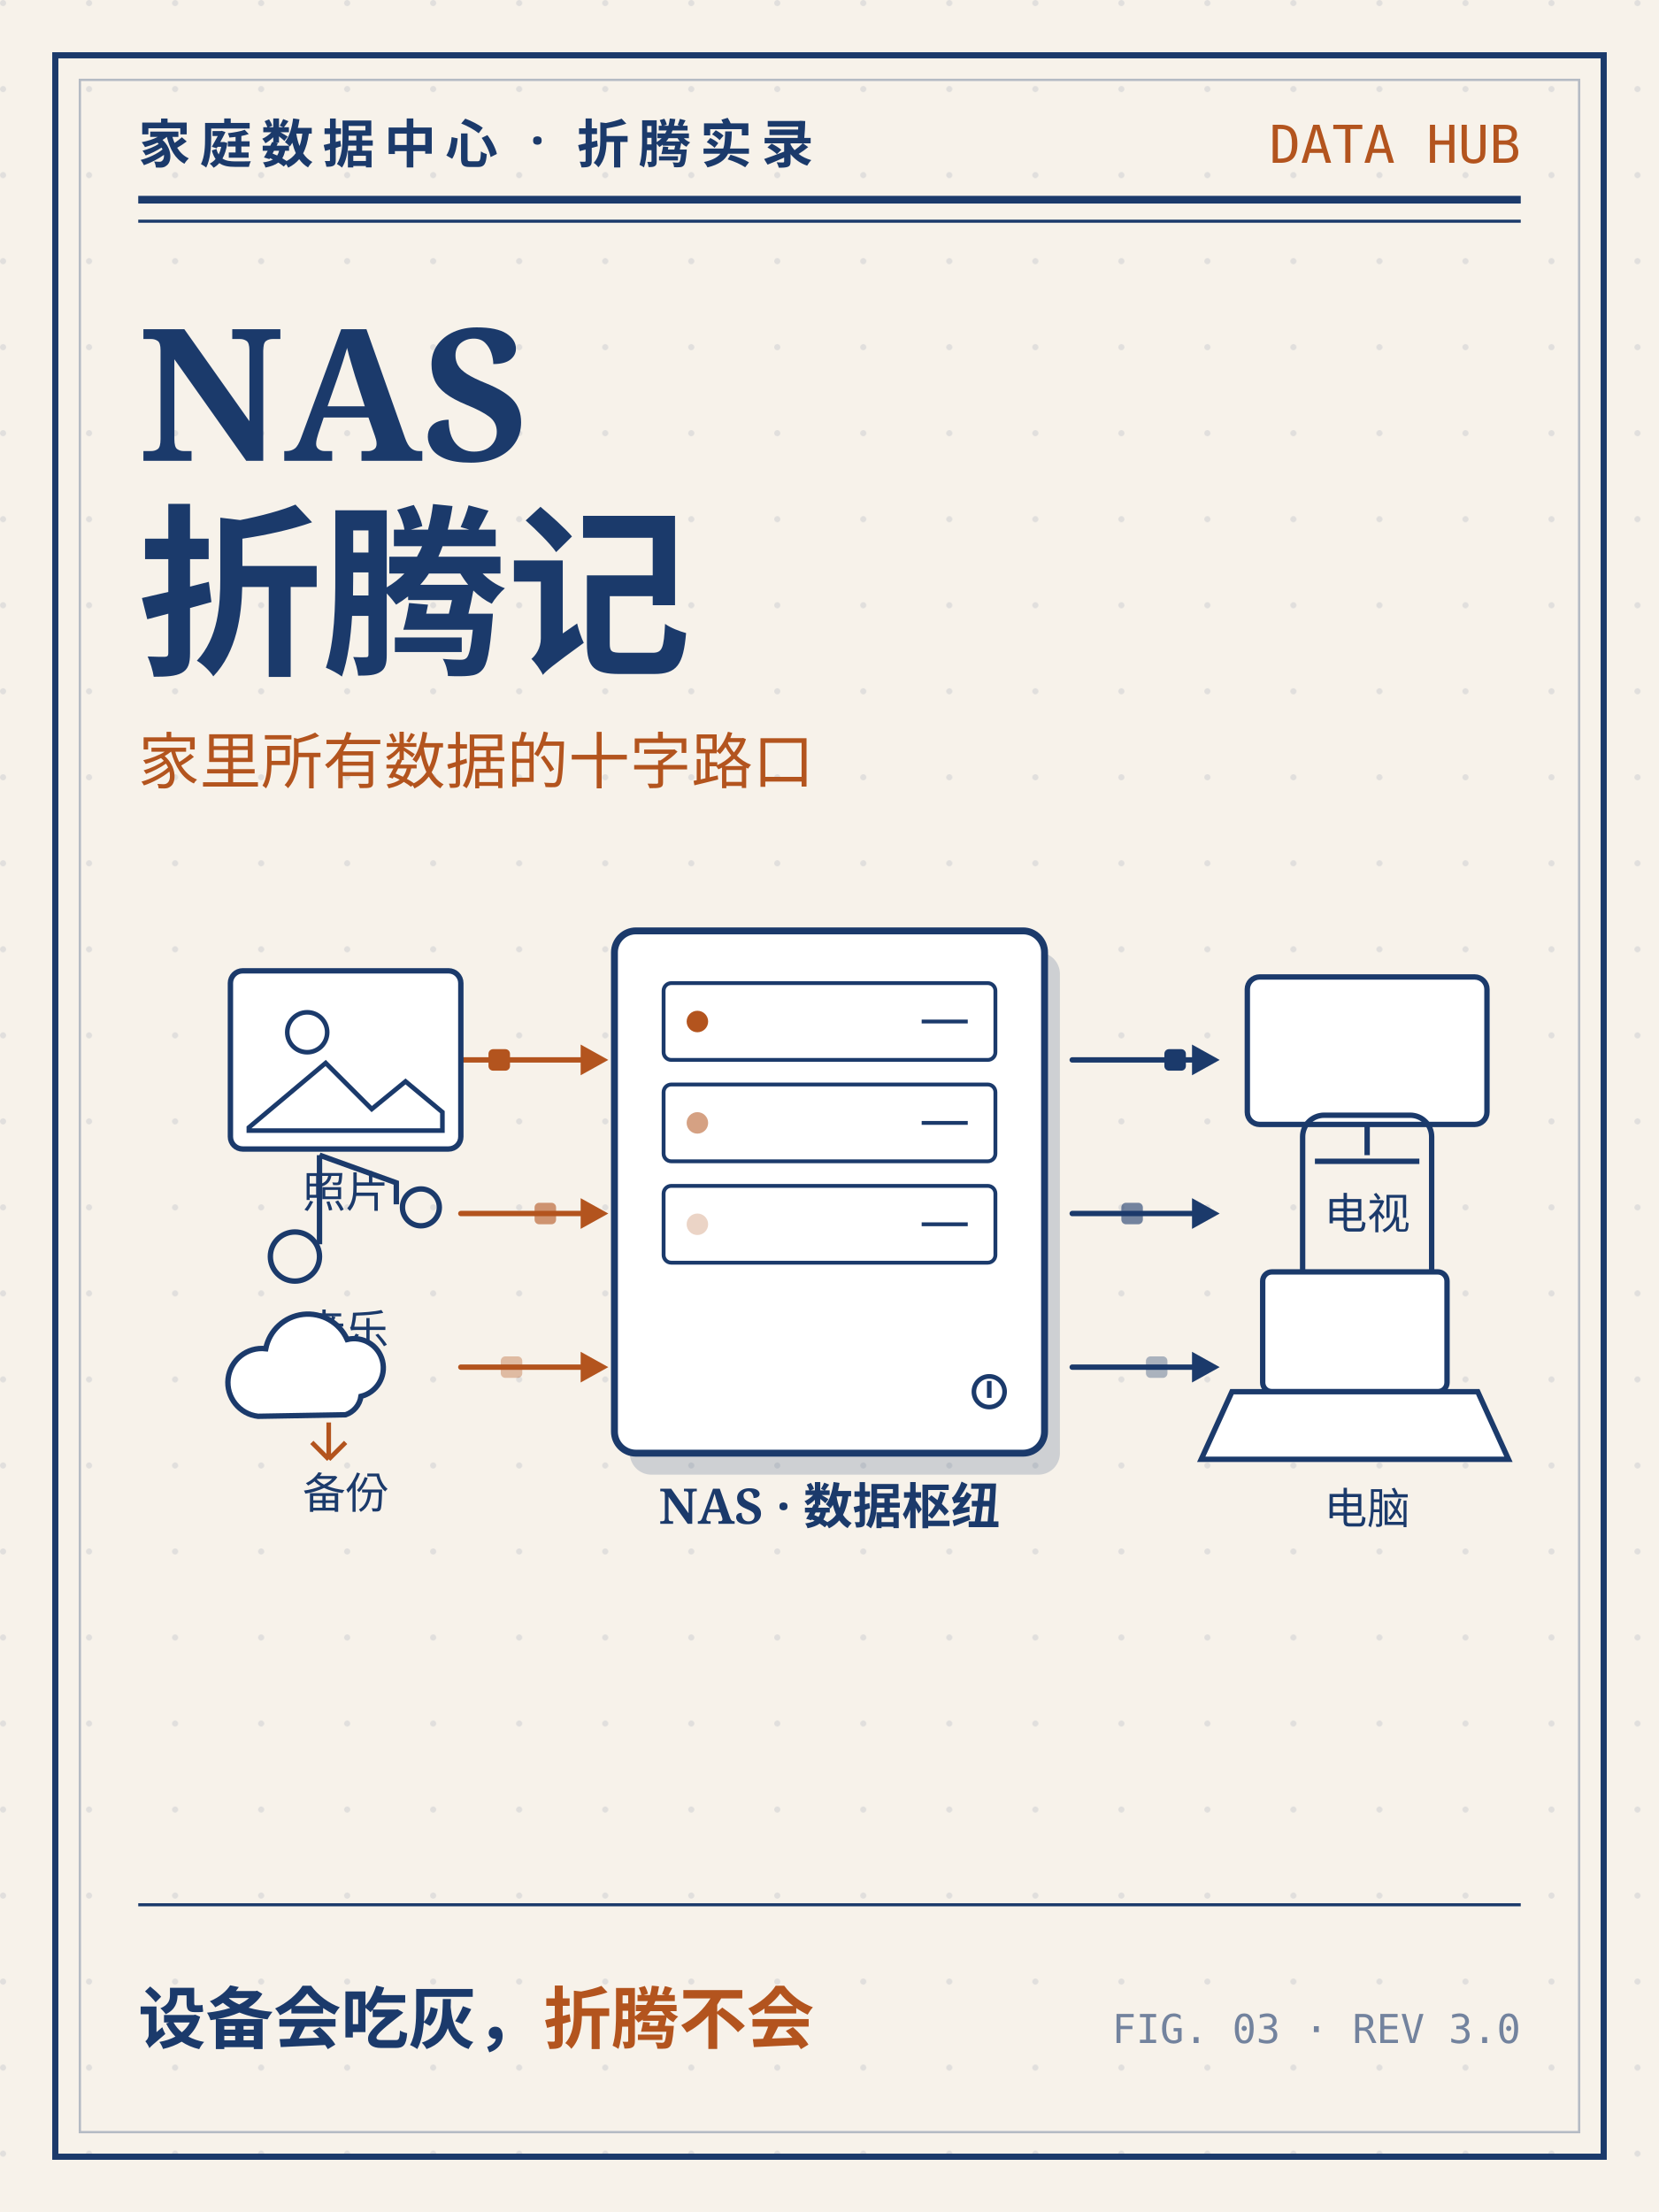
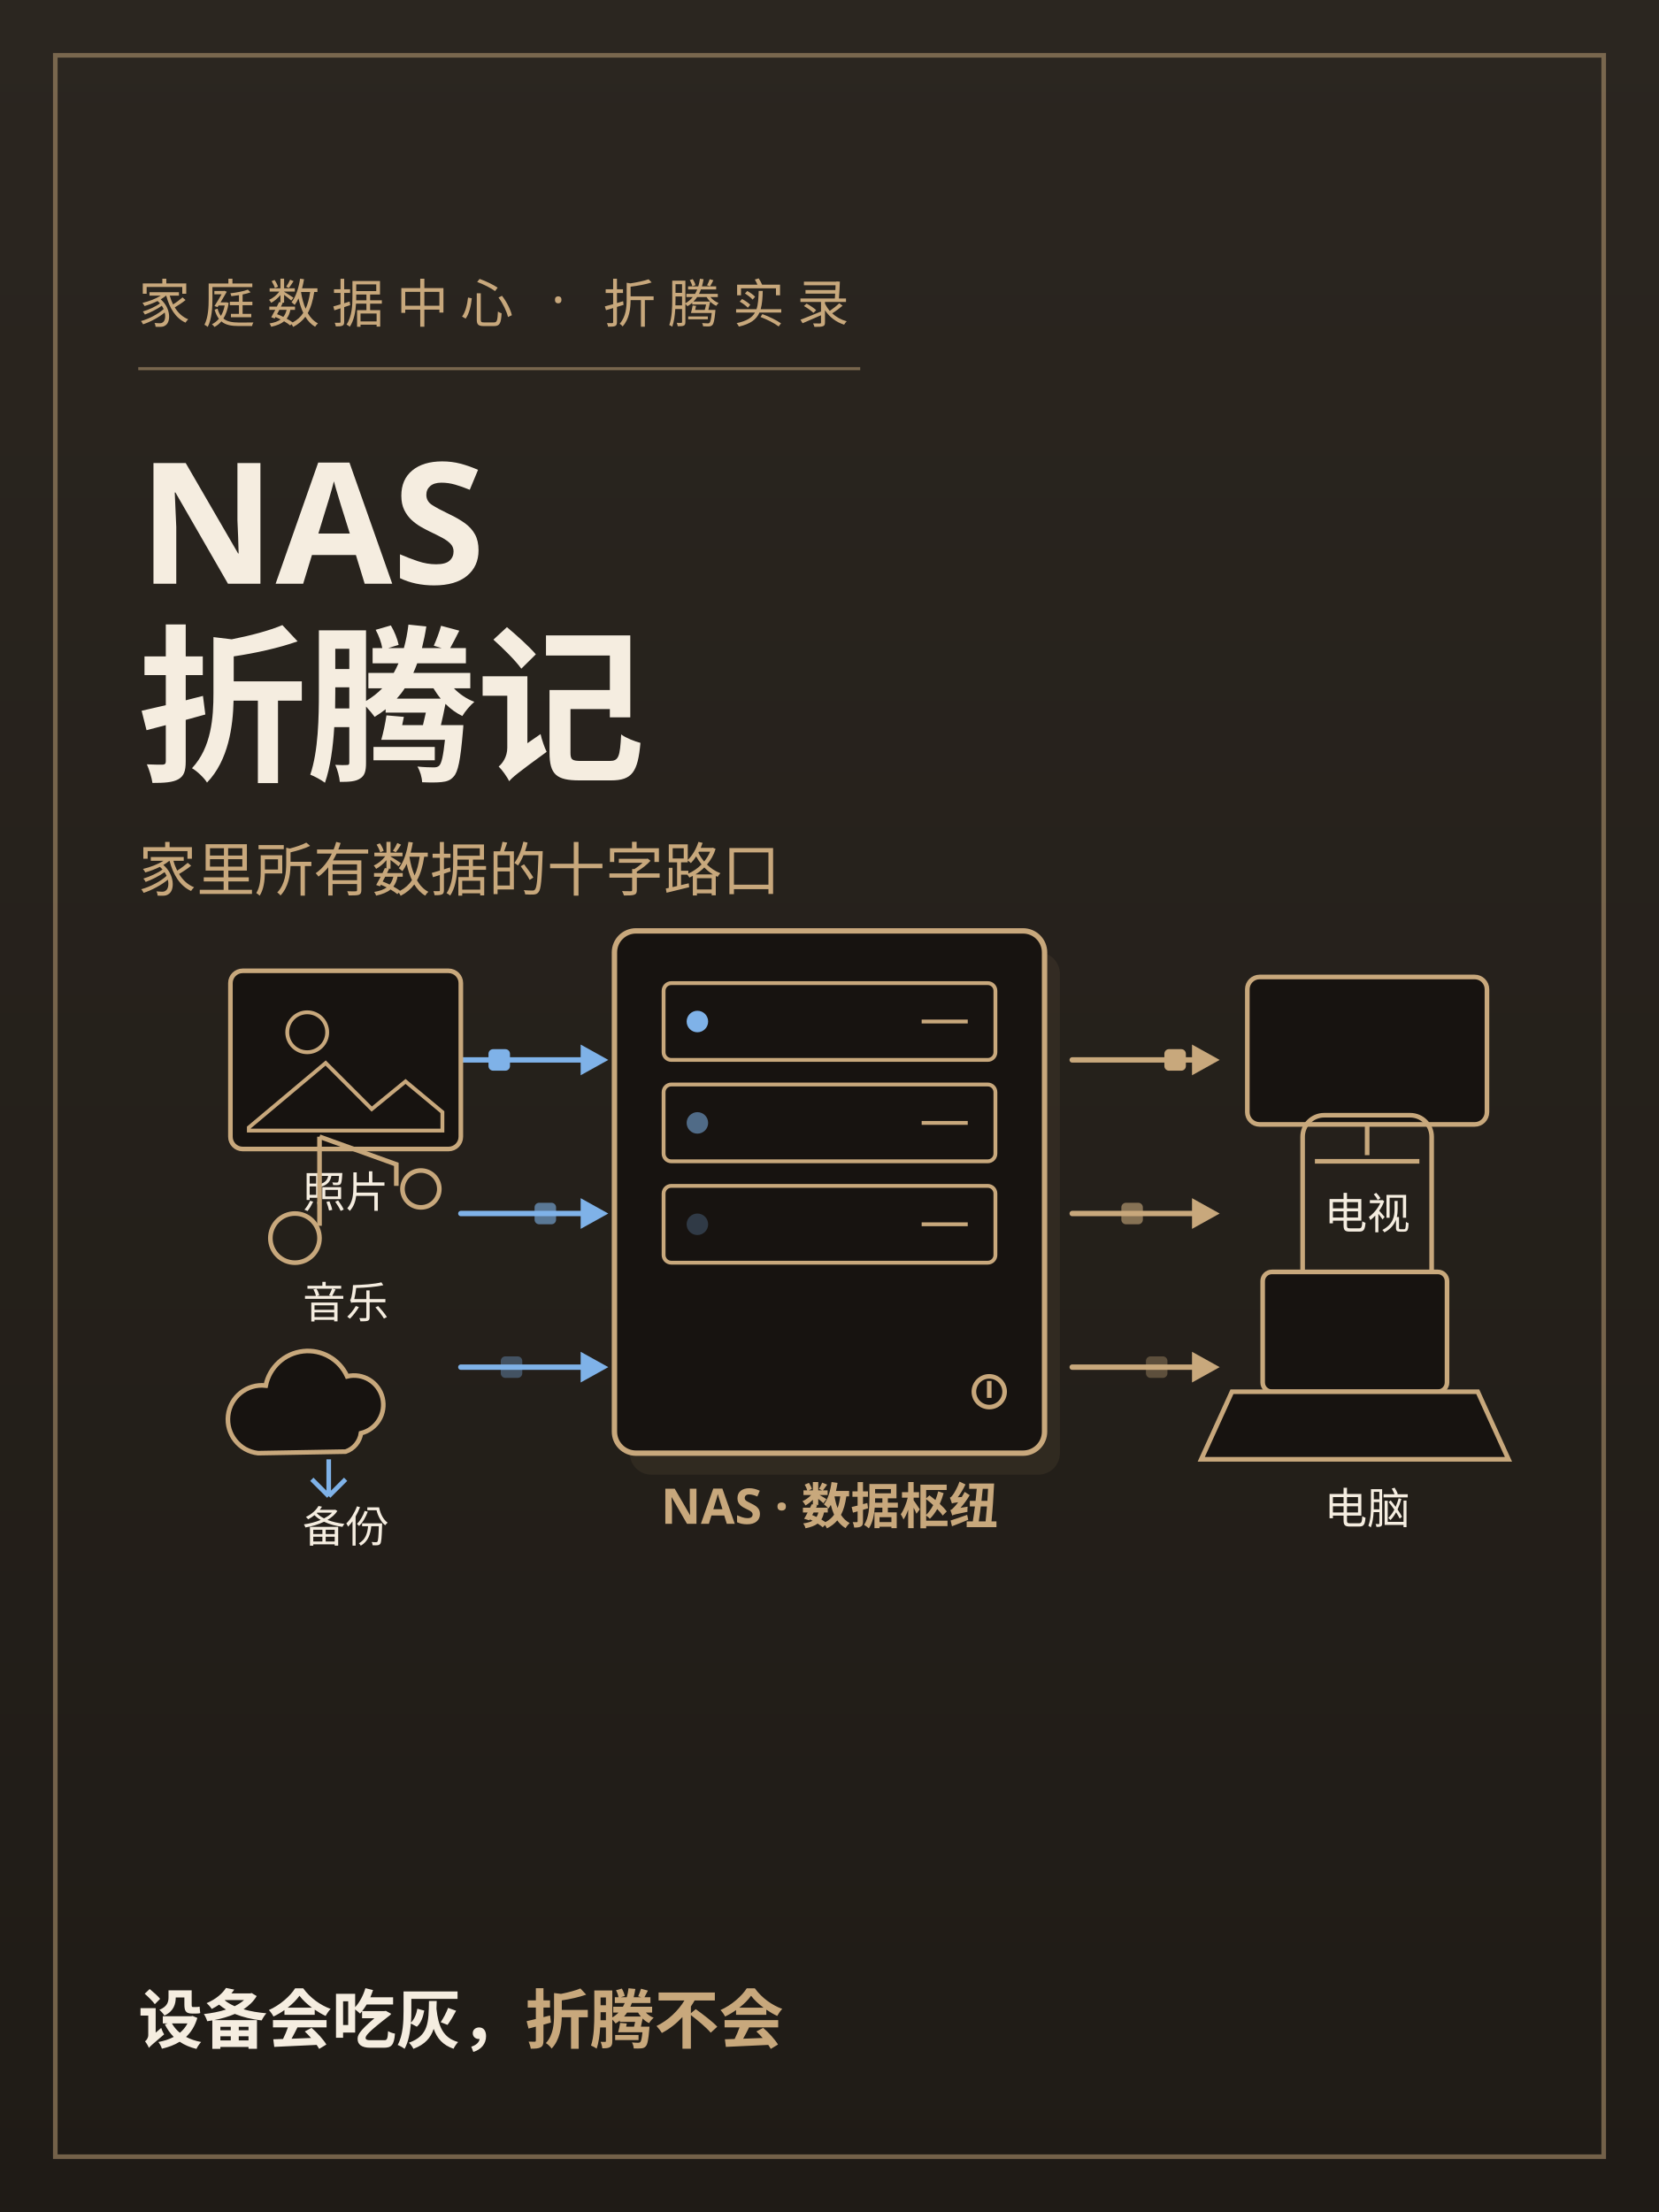
- <svg xmlns="http://www.w3.org/2000/svg" viewBox="0 0 1080 1440" font-family="'Songti SC','Noto Serif SC','PingFang SC',serif">
+ <svg xmlns="http://www.w3.org/2000/svg" viewBox="0 0 1080 1440" font-family="'PingFang SC','Hiragino Sans GB',sans-serif">
  <defs>
-     <pattern id="dots" width="56" height="56" patternUnits="userSpaceOnUse">
-       <circle cx="2" cy="2" r="2" fill="#1B3A6B" fill-opacity="0.10" />
-     </pattern>
+     <linearGradient id="warm" x1="0" y1="0" x2="0" y2="1">
+       <stop offset="0" stop-color="#2B2620" />
+       <stop offset="1" stop-color="#1F1B16" />
+     </linearGradient>
  </defs>
-   <rect width="1080" height="1440" fill="#F7F2EA" />
-   <rect width="1080" height="1440" fill="url(#dots)" />
-   <rect x="36" y="36" width="1008" height="1368" fill="none" stroke="#1B3A6B" stroke-width="4" />
-   <rect x="52" y="52" width="976" height="1336" fill="none" stroke="#1B3A6B" stroke-opacity="0.3" stroke-width="1.5" />
-   <line x1="90" y1="130" x2="990" y2="130" stroke="#1B3A6B" stroke-width="5" />
-   <line x1="90" y1="144" x2="990" y2="144" stroke="#1B3A6B" stroke-width="2" />
-   <text x="90" y="106" fill="#1B3A6B" font-size="34" font-weight="700" letter-spacing="6">家庭数据中心 · 折腾实录</text>
-   <text x="990" y="106" fill="#B3541E" font-size="34" text-anchor="end" font-family="'SF Mono','Menlo',monospace">DATA HUB</text>
-   <text x="90" y="300" fill="#1B3A6B" font-size="120" font-weight="800">NAS</text>
-   <text x="90" y="430" fill="#1B3A6B" font-size="120" font-weight="800">折腾记</text>
-   <text x="90" y="510" fill="#B3541E" font-size="40">家里所有数据的十字路口</text>
+   <rect width="1080" height="1440" fill="url(#warm)" />
+   <rect x="36" y="36" width="1008" height="1368" fill="none" stroke="#C8A87C" stroke-opacity="0.5" stroke-width="3" />
+   <text x="90" y="210" fill="#C8A87C" font-size="34" letter-spacing="8">家庭数据中心 · 折腾实录</text>
+   <line x1="90" y1="240" x2="560" y2="240" stroke="#C8A87C" stroke-opacity="0.5" stroke-width="2" />
+   <text x="90" y="380" fill="#F5EDE0" font-size="110" font-weight="800">NAS</text>
+   <text x="90" y="500" fill="#F5EDE0" font-size="110" font-weight="800">折腾记</text>
+   <text x="90" y="580" fill="#C8A87C" font-size="38">家里所有数据的十字路口</text>
  <g>
-     <rect x="410" y="620" width="280" height="340" rx="14" fill="#1B3A6B" fill-opacity="0.18" />
-     <rect x="400" y="606" width="280" height="340" rx="14" fill="#FFFFFF" stroke="#1B3A6B" stroke-width="4.5" />
-     <g fill="none" stroke="#1B3A6B" stroke-width="2.5">
+     <rect x="410" y="620" width="280" height="340" rx="14" fill="#C8A87C" fill-opacity="0.08" />
+     <rect x="400" y="606" width="280" height="340" rx="14" fill="#171310" stroke="#C8A87C" stroke-width="3.5" />
+     <g fill="none" stroke="#C8A87C" stroke-width="2.5">
      <rect x="432" y="640" width="216" height="50" rx="5" />
      <rect x="432" y="706" width="216" height="50" rx="5" />
      <rect x="432" y="772" width="216" height="50" rx="5" />
    </g>
-     <g stroke="#1B3A6B" stroke-width="2.5">
+     <g stroke="#C8A87C" stroke-width="2.5">
      <line x1="600" y1="665" x2="630" y2="665" />
      <line x1="600" y1="731" x2="630" y2="731" />
      <line x1="600" y1="797" x2="630" y2="797" />
    </g>
-     <g fill="#B3541E">
+     <g fill="#7FB2E8">
      <circle cx="454" cy="665" r="7" />
      <circle cx="454" cy="731" r="7" fill-opacity="0.55" />
      <circle cx="454" cy="797" r="7" fill-opacity="0.25" />
    </g>
-     <circle cx="644" cy="906" r="10" fill="none" stroke="#1B3A6B" stroke-width="3" />
-     <line x1="644" y1="899" x2="644" y2="910" stroke="#1B3A6B" stroke-width="3" />
-     <text x="540" y="992" fill="#1B3A6B" font-size="32" text-anchor="middle" font-weight="700">NAS · 数据枢纽</text>
+     <circle cx="644" cy="906" r="10" fill="none" stroke="#C8A87C" stroke-width="3" />
+     <line x1="644" y1="899" x2="644" y2="910" stroke="#C8A87C" stroke-width="3" />
+     <text x="540" y="992" fill="#C8A87C" font-size="32" text-anchor="middle" font-weight="700">NAS · 数据枢纽</text>
  </g>
-   <g stroke="#B3541E" stroke-width="3.5" fill="#B3541E" stroke-linecap="round">
+   <g stroke="#7FB2E8" stroke-width="3.5" fill="#7FB2E8" stroke-linecap="round">
    <line x1="300" y1="690" x2="382" y2="690" />
    <path d="M396,690 L378,680 L378,700 Z" stroke="none" />
    <line x1="300" y1="790" x2="382" y2="790" />
    <path d="M396,790 L378,780 L378,800 Z" stroke="none" />
    <line x1="300" y1="890" x2="382" y2="890" />
    <path d="M396,890 L378,880 L378,900 Z" stroke="none" />
  </g>
-   <g fill="#B3541E">
+   <g fill="#7FB2E8">
    <rect x="318" y="683" width="14" height="14" rx="3" />
    <rect x="348" y="783" width="14" height="14" rx="3" fill-opacity="0.6" />
    <rect x="326" y="883" width="14" height="14" rx="3" fill-opacity="0.35" />
  </g>
-   <g fill="#FFFFFF" stroke="#1B3A6B" stroke-width="3.5">
+   <g fill="#171310" stroke="#C8A87C" stroke-width="3">
    <rect x="150" y="632" width="150" height="116" rx="8" />
  </g>
-   <g fill="none" stroke="#1B3A6B" stroke-width="3">
+   <g fill="none" stroke="#C8A87C" stroke-width="2.5">
    <circle cx="200" cy="672" r="13" />
    <path d="M162,734 L212,692 L242,722 L264,704 L288,724 L288,736 L162,736 Z" />
  </g>
-   <text x="225" y="786" fill="#1B3A6B" font-size="28" text-anchor="middle">照片</text>
-   <g fill="none" stroke="#1B3A6B" stroke-width="3.5">
-     <circle cx="192" cy="818" r="16" />
-     <line x1="208" y1="810" x2="208" y2="752" />
-     <path d="M208,752 L258,770 L258,784" />
-     <circle cx="274" cy="786" r="12" />
+   <text x="225" y="786" fill="#F5EDE0" font-size="28" text-anchor="middle">照片</text>
+   <g fill="none" stroke="#C8A87C" stroke-width="3">
+     <circle cx="192" cy="806" r="16" />
+     <line x1="208" y1="798" x2="208" y2="740" />
+     <path d="M208,740 L258,758 L258,772" />
+     <circle cx="274" cy="774" r="12" />
  </g>
-   <text x="225" y="876" fill="#1B3A6B" font-size="28" text-anchor="middle">音乐</text>
-   <g fill="#FFFFFF" stroke="#1B3A6B" stroke-width="3.5">
-     <path d="M168,922 a22,22 0 0 1 5,-44 a28,28 0 0 1 53,-6 a19,19 0 0 1 9,37 a15,15 0 0 1 -10,12 Z" />
+   <text x="225" y="858" fill="#F5EDE0" font-size="28" text-anchor="middle">音乐</text>
+   <g fill="#171310" stroke="#C8A87C" stroke-width="3">
+     <path d="M168,946 a22,22 0 0 1 5,-44 a28,28 0 0 1 53,-6 a19,19 0 0 1 9,37 a15,15 0 0 1 -10,12 Z" />
  </g>
-   <path d="M214,926 L214,950 M214,950 L203,939 M214,950 L225,939" stroke="#B3541E" stroke-width="3" fill="none" />
-   <text x="225" y="982" fill="#1B3A6B" font-size="28" text-anchor="middle">备份</text>
-   <g stroke="#1B3A6B" stroke-width="3.5" fill="#1B3A6B" stroke-linecap="round">
+   <path d="M214,950 L214,974 M214,974 L203,963 M214,974 L225,963" stroke="#7FB2E8" stroke-width="3" fill="none" />
+   <text x="225" y="1004" fill="#F5EDE0" font-size="28" text-anchor="middle">备份</text>
+   <g stroke="#C8A87C" stroke-width="3.5" fill="#C8A87C" stroke-linecap="round">
    <line x1="698" y1="690" x2="780" y2="690" />
    <path d="M794,690 L776,680 L776,700 Z" stroke="none" />
    <line x1="698" y1="790" x2="780" y2="790" />
    <path d="M794,790 L776,780 L776,800 Z" stroke="none" />
    <line x1="698" y1="890" x2="780" y2="890" />
    <path d="M794,890 L776,880 L776,900 Z" stroke="none" />
  </g>
-   <g fill="#1B3A6B">
+   <g fill="#C8A87C">
    <rect x="758" y="683" width="14" height="14" rx="3" />
    <rect x="730" y="783" width="14" height="14" rx="3" fill-opacity="0.6" />
    <rect x="746" y="883" width="14" height="14" rx="3" fill-opacity="0.35" />
  </g>
-   <g fill="#FFFFFF" stroke="#1B3A6B" stroke-width="3.5">
+   <g fill="#171310" stroke="#C8A87C" stroke-width="3">
    <rect x="812" y="636" width="156" height="96" rx="8" />
    <line x1="890" y1="732" x2="890" y2="752" />
    <line x1="856" y1="756" x2="924" y2="756" />
  </g>
-   <text x="890" y="800" fill="#1B3A6B" font-size="28" text-anchor="middle">电视</text>
-   <g fill="none" stroke="#1B3A6B" stroke-width="3.5">
+   <text x="890" y="800" fill="#F5EDE0" font-size="28" text-anchor="middle">电视</text>
+   <g fill="none" stroke="#C8A87C" stroke-width="3">
    <rect x="848" y="726" width="84" height="136" rx="14" />
    <line x1="874" y1="840" x2="906" y2="840" />
  </g>
-   <text x="890" y="890" fill="#1B3A6B" font-size="28" text-anchor="middle">手机</text>
-   <g fill="#FFFFFF" stroke="#1B3A6B" stroke-width="3.5">
+   <text x="890" y="890" fill="#F5EDE0" font-size="28" text-anchor="middle">手机</text>
+   <g fill="#171310" stroke="#C8A87C" stroke-width="3">
    <rect x="822" y="828" width="120" height="78" rx="6" />
    <path d="M802,906 L962,906 L982,950 L782,950 Z" />
  </g>
-   <text x="890" y="992" fill="#1B3A6B" font-size="28" text-anchor="middle">电脑</text>
-   <line x1="90" y1="1240" x2="990" y2="1240" stroke="#1B3A6B" stroke-width="2" />
-   <text x="90" y="1330" fill="#1B3A6B" font-size="44" font-weight="700">设备会吃灰，<tspan fill="#B3541E">折腾不会</tspan>
+   <text x="890" y="992" fill="#F5EDE0" font-size="28" text-anchor="middle">电脑</text>
+   <text x="90" y="1330" fill="#F5EDE0" font-size="42" font-weight="700">设备会吃灰，<tspan fill="#C8A87C">折腾不会</tspan>
  </text>
-   <text x="990" y="1330" fill="#1B3A6B" fill-opacity="0.6" font-size="26" text-anchor="end" font-family="'SF Mono','Menlo',monospace">FIG. 03 · REV 3.0</text>
</svg>
